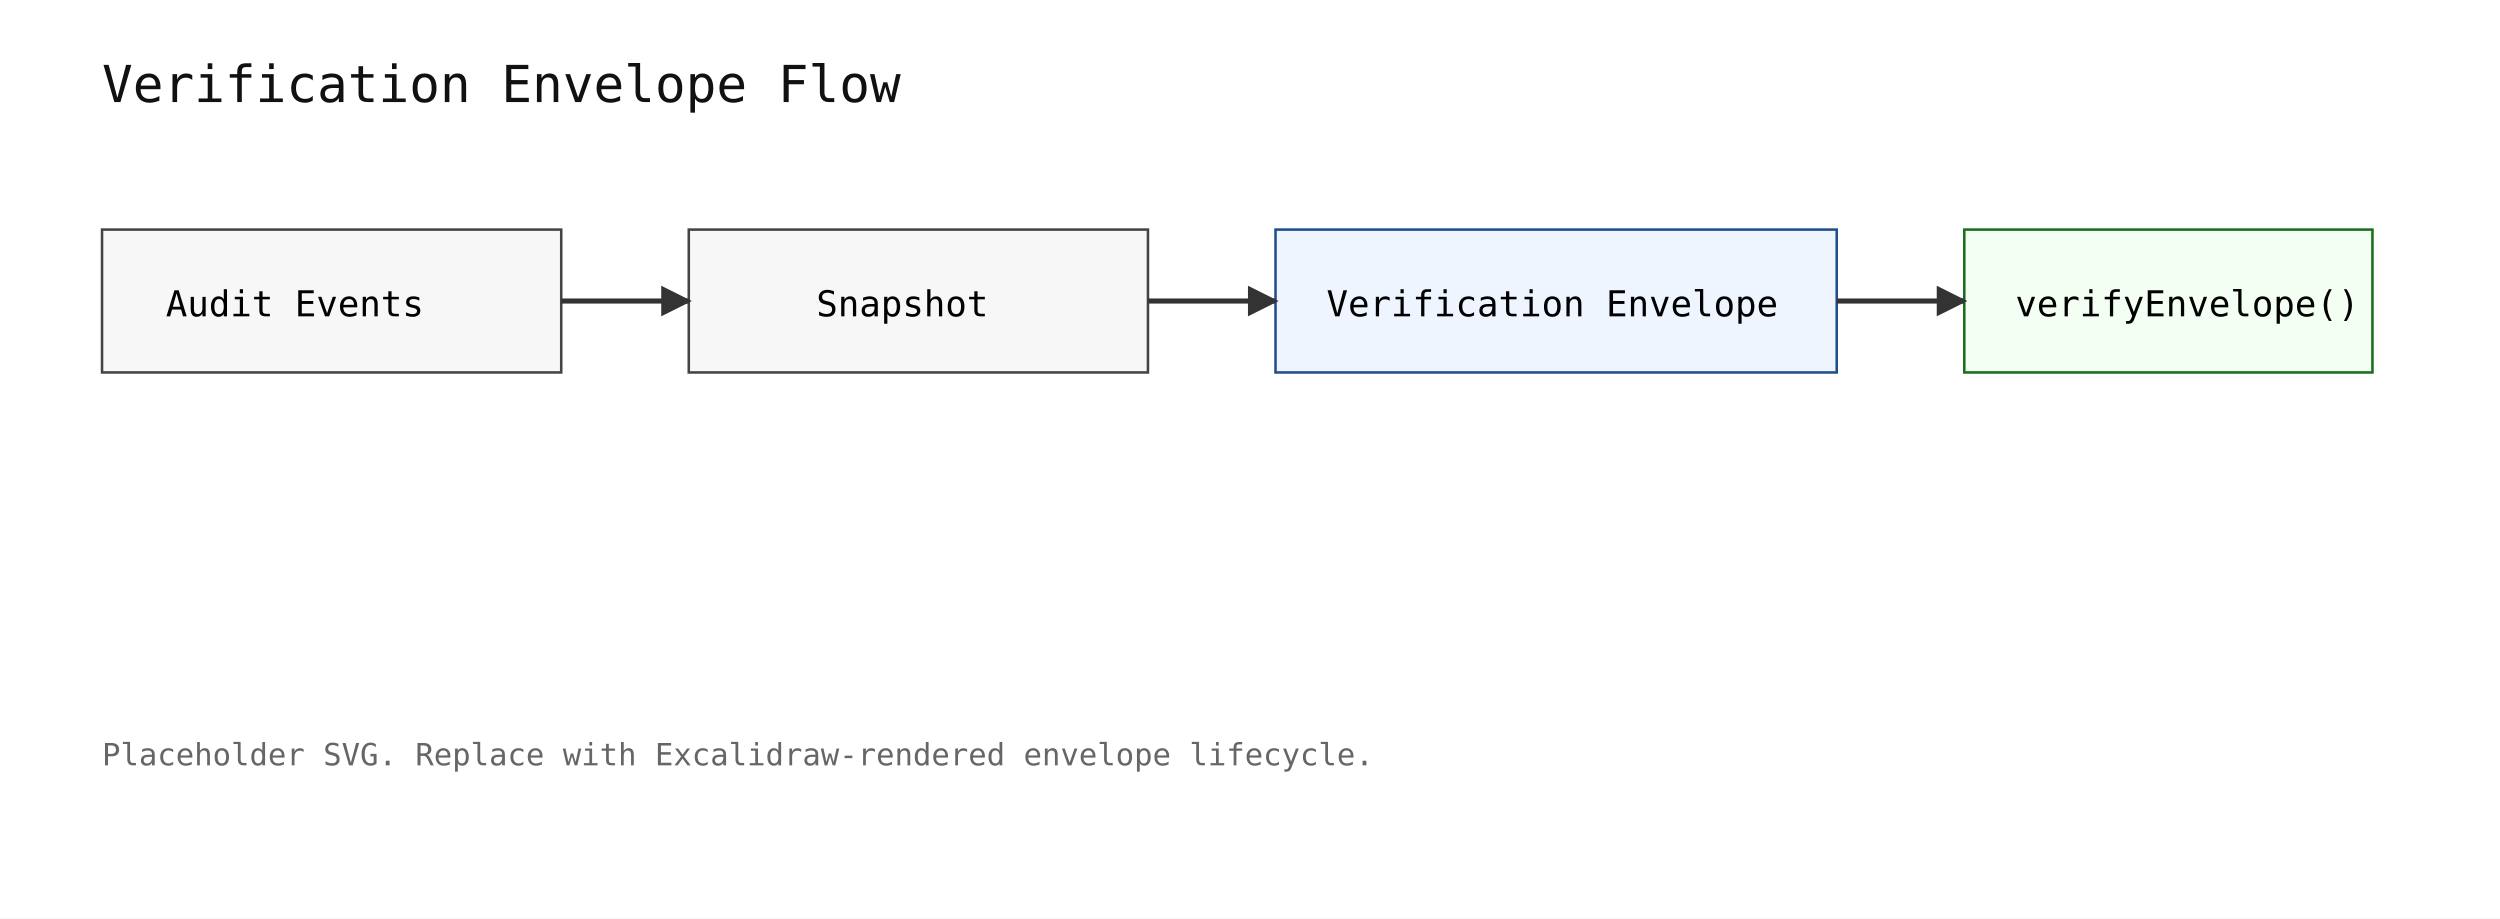
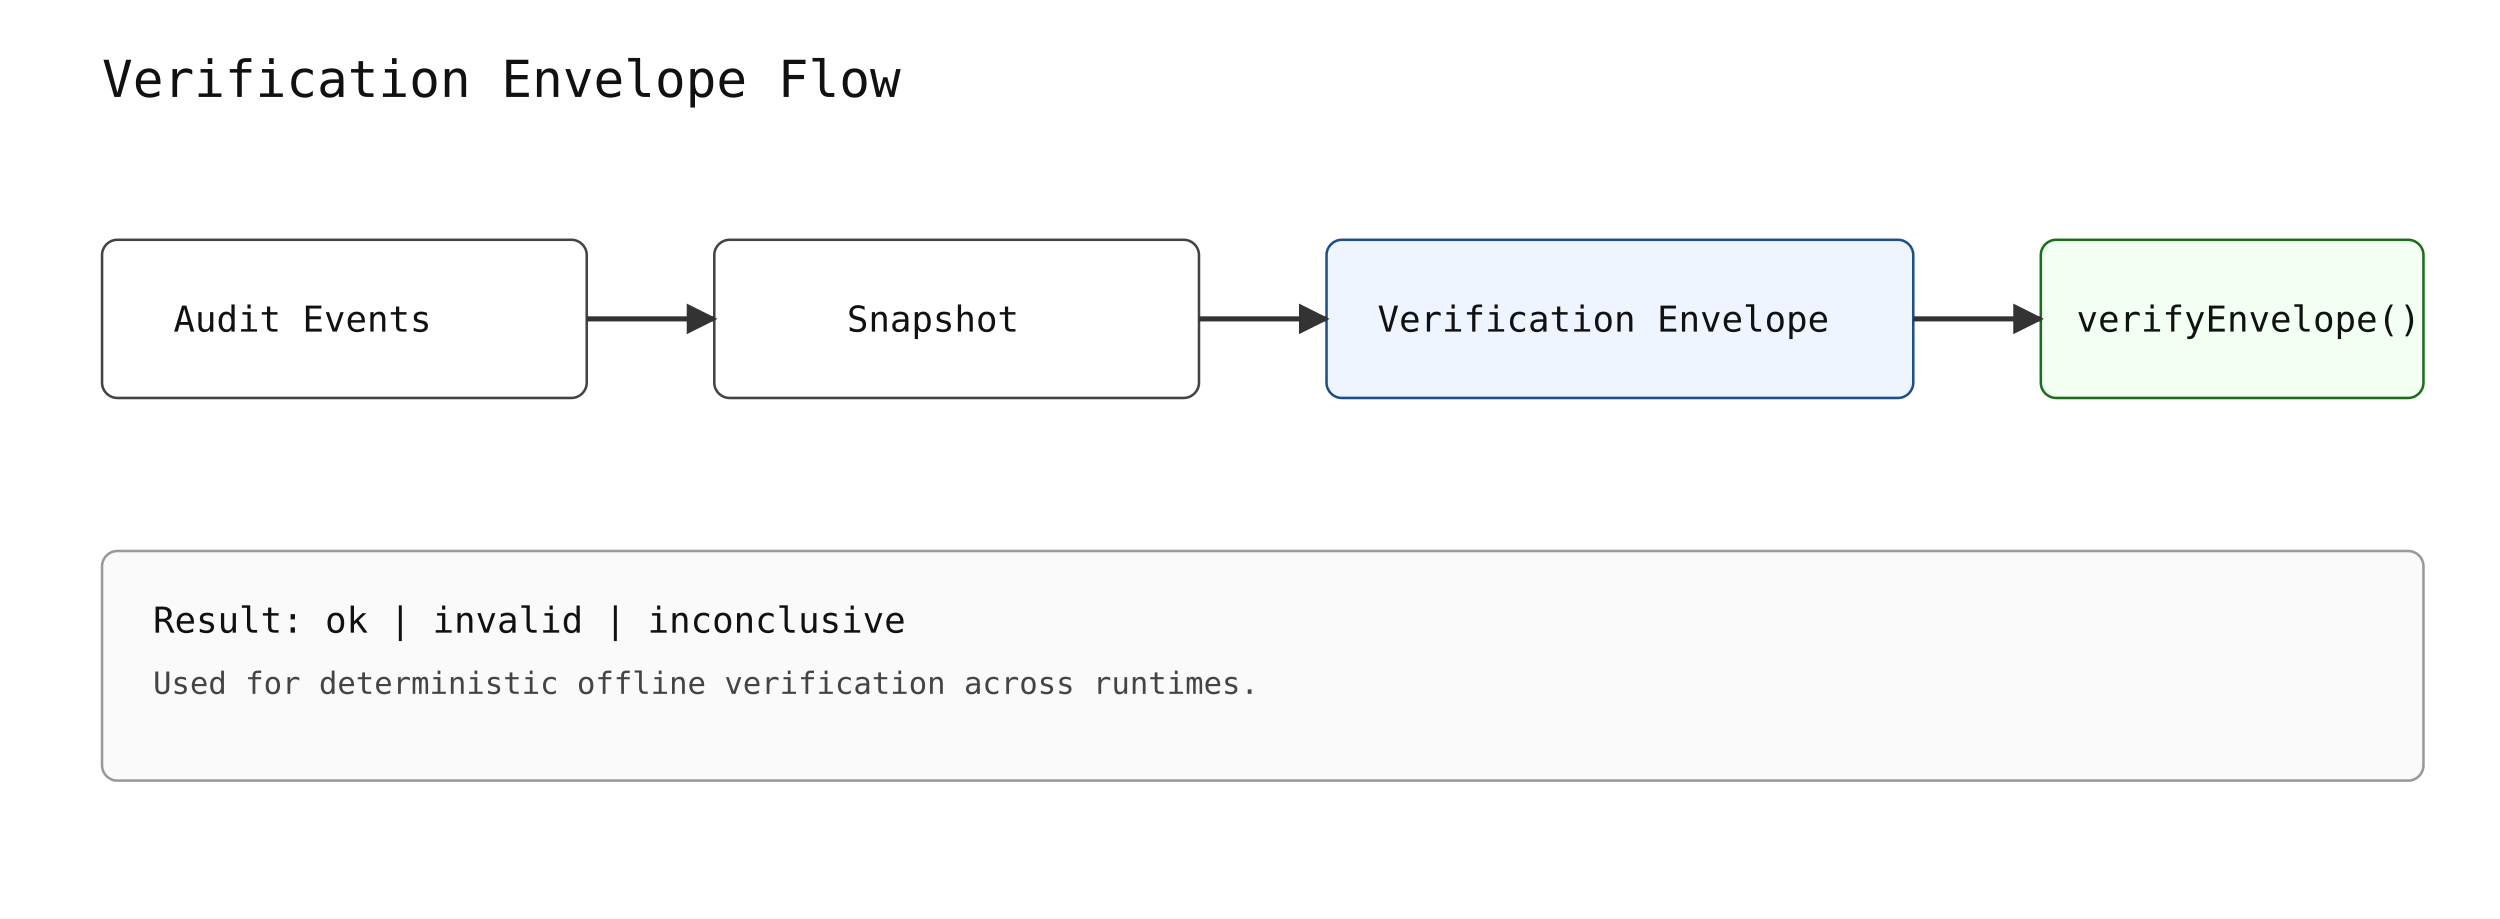
<svg xmlns="http://www.w3.org/2000/svg" width="980" height="360" viewBox="0 0 980 360" role="img" aria-label="Verification envelope flow diagram">
  <rect width="980" height="360" fill="#ffffff" />
-   <text x="40" y="40" font-family="monospace" font-size="20" fill="#111">Verification Envelope Flow</text>
-   <rect x="40" y="90" width="180" height="56" fill="#f7f7f7" stroke="#444" />
-   <text x="65" y="124" font-family="monospace" font-size="14">Audit Events</text>
-   <rect x="270" y="90" width="180" height="56" fill="#f7f7f7" stroke="#444" />
-   <text x="320" y="124" font-family="monospace" font-size="14">Snapshot</text>
-   <rect x="500" y="90" width="220" height="56" fill="#eef5ff" stroke="#1f4f8b" />
-   <text x="520" y="124" font-family="monospace" font-size="14">Verification Envelope</text>
-   <rect x="770" y="90" width="160" height="56" fill="#f2fff2" stroke="#1b6e1b" />
-   <text x="790" y="124" font-family="monospace" font-size="14">verifyEnvelope()</text>
-   <text x="40" y="300" font-family="monospace" font-size="12" fill="#666">Placeholder SVG. Replace with Excalidraw-rendered envelope lifecycle.</text>
-   <path d="M220 118 L270 118" stroke="#333" stroke-width="2" marker-end="url(#arrow)" />
-   <path d="M450 118 L500 118" stroke="#333" stroke-width="2" marker-end="url(#arrow)" />
-   <path d="M720 118 L770 118" stroke="#333" stroke-width="2" marker-end="url(#arrow)" />
+   <text x="40" y="38" font-family="monospace" font-size="20" fill="#111">Verification Envelope Flow</text>
+   <rect x="40" y="94" width="190" height="62" rx="6" fill="#ffffff" stroke="#444" />
+   <text x="68" y="130" font-family="monospace" font-size="14" fill="#111">Audit Events</text>
+   <rect x="280" y="94" width="190" height="62" rx="6" fill="#ffffff" stroke="#444" />
+   <text x="332" y="130" font-family="monospace" font-size="14" fill="#111">Snapshot</text>
+   <rect x="520" y="94" width="230" height="62" rx="6" fill="#eef5ff" stroke="#1f4f8b" />
+   <text x="540" y="130" font-family="monospace" font-size="14" fill="#111">Verification Envelope</text>
+   <rect x="800" y="94" width="150" height="62" rx="6" fill="#f2fff2" stroke="#1b6e1b" />
+   <text x="814" y="130" font-family="monospace" font-size="14" fill="#111">verifyEnvelope()</text>
+   <rect x="40" y="216" width="910" height="90" rx="6" fill="#fafafa" stroke="#999" />
+   <text x="60" y="248" font-family="monospace" font-size="14" fill="#111">Result: ok | invalid | inconclusive</text>
+   <text x="60" y="272" font-family="monospace" font-size="12" fill="#444">Used for deterministic offline verification across runtimes.</text>
+   <path d="M230 125 L280 125" stroke="#333" stroke-width="2" marker-end="url(#arrow)" />
+   <path d="M470 125 L520 125" stroke="#333" stroke-width="2" marker-end="url(#arrow)" />
+   <path d="M750 125 L800 125" stroke="#333" stroke-width="2" marker-end="url(#arrow)" />
  <defs>
    <marker id="arrow" viewBox="0 0 10 10" refX="9" refY="5" markerWidth="6" markerHeight="6" orient="auto-start-reverse">
      <path d="M 0 0 L 10 5 L 0 10 z" fill="#333" />
    </marker>
  </defs>
</svg>
